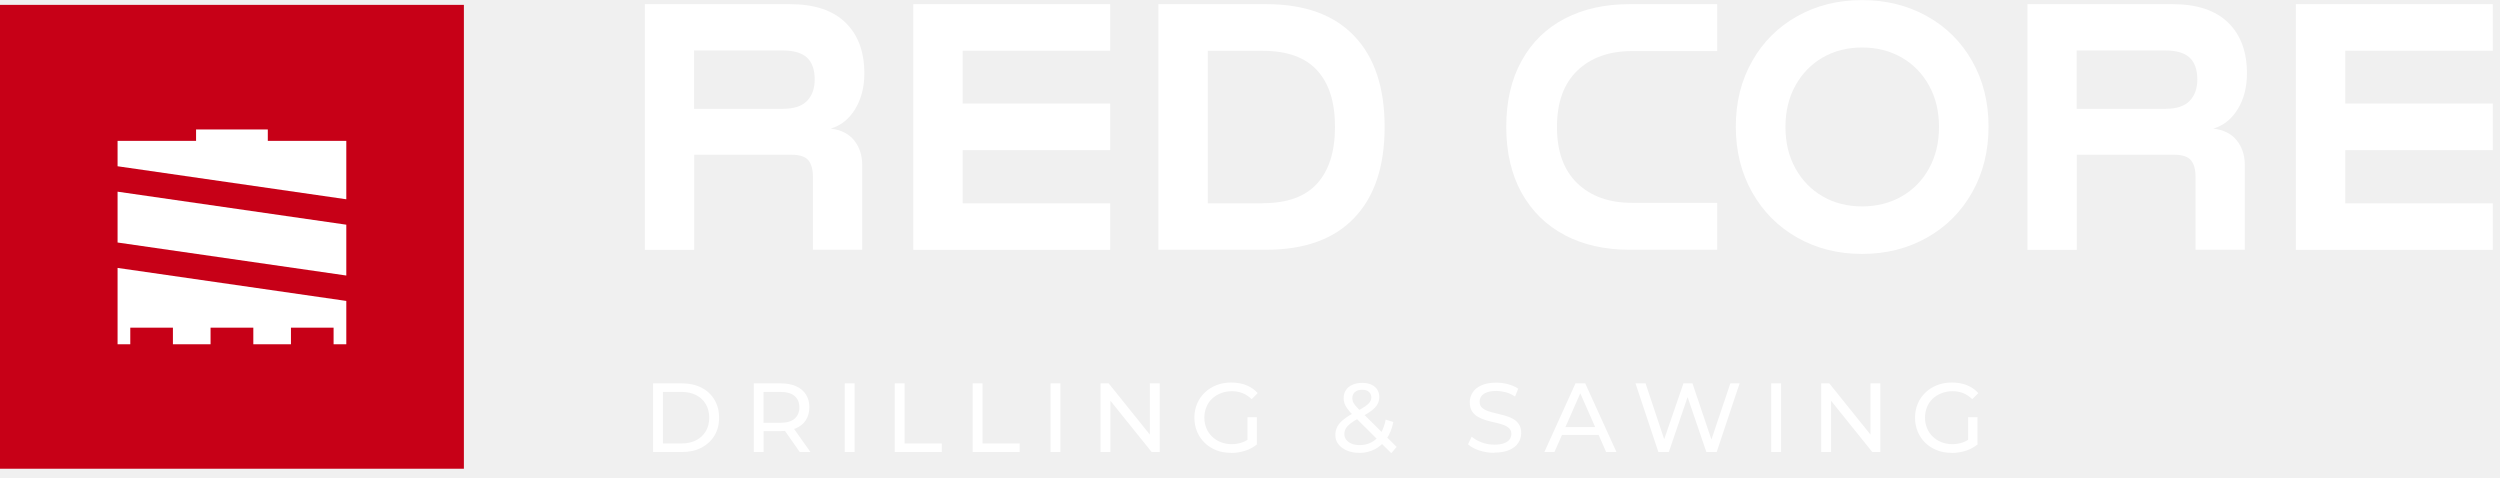
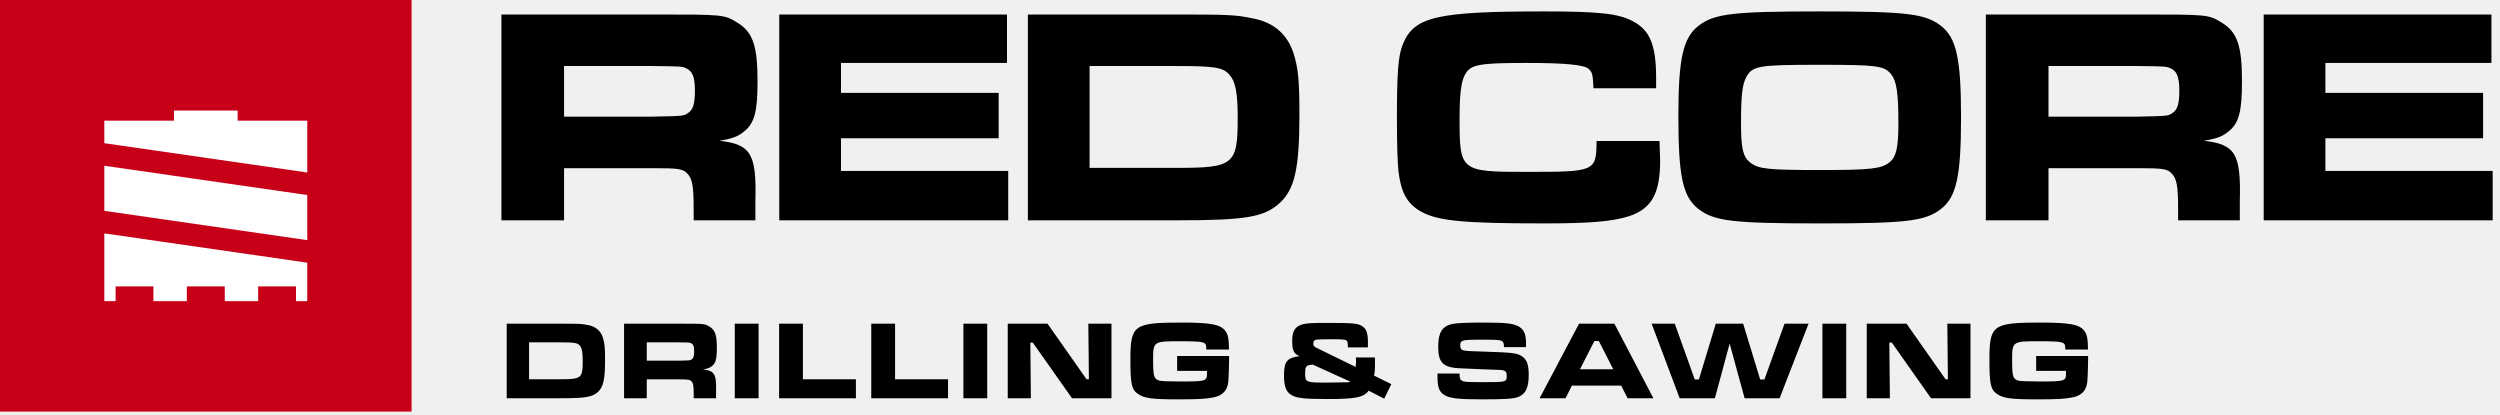
- <svg xmlns="http://www.w3.org/2000/svg" width="204" height="39" viewBox="0 0 204 39" fill="none">
-   <g clip-path="url(#clip0_262_183)">
-     <path d="M52.612 0.339H64.454C66.451 0.339 67.963 0.843 68.99 1.841C70.017 2.839 70.531 4.225 70.531 5.989C70.531 7.113 70.279 8.082 69.784 8.896C69.29 9.71 68.621 10.243 67.788 10.495C68.621 10.592 69.261 10.912 69.697 11.454C70.133 11.997 70.356 12.666 70.356 13.47V20.38H66.334V14.42C66.334 13.829 66.208 13.383 65.966 13.082C65.714 12.782 65.259 12.627 64.6 12.627H56.644V20.389H52.622V0.339H52.612ZM63.912 8.877C64.784 8.877 65.433 8.663 65.85 8.237C66.266 7.811 66.48 7.219 66.48 6.483C66.48 5.688 66.266 5.087 65.85 4.7C65.433 4.312 64.764 4.118 63.853 4.118H56.634V8.886H63.912V8.877Z" fill="white" />
-     <path d="M74.523 0.339H90.591V4.138H78.555V8.45H90.591V12.249H78.555V16.59H90.591V20.389H74.523V0.339Z" fill="white" />
-     <path d="M94.525 0.339H103.315C106.455 0.339 108.848 1.201 110.505 2.936C112.163 4.671 112.986 7.142 112.986 10.359C112.986 13.577 112.163 16.048 110.505 17.782C108.848 19.517 106.455 20.38 103.315 20.38H94.525V0.339ZM103.034 16.581C105.03 16.581 106.513 16.048 107.482 14.972C108.451 13.896 108.936 12.356 108.936 10.34C108.936 8.324 108.451 6.812 107.482 5.746C106.513 4.68 105.03 4.147 103.034 4.147H98.557V16.59H103.034V16.581Z" fill="white" />
-     <path d="M127.697 19.188C126.185 18.403 125.013 17.25 124.169 15.747C123.336 14.245 122.91 12.443 122.91 10.359C122.91 8.276 123.326 6.464 124.169 4.952C125.003 3.44 126.185 2.296 127.697 1.511C129.209 0.727 130.963 0.339 132.959 0.339H140.121V4.167H133.182C131.302 4.167 129.81 4.7 128.705 5.766C127.6 6.832 127.048 8.363 127.048 10.359C127.048 12.356 127.6 13.887 128.705 14.953C129.81 16.019 131.302 16.552 133.182 16.552H140.121V20.38H132.959C130.963 20.38 129.209 19.982 127.697 19.197V19.188Z" fill="white" />
-     <path d="M146.662 19.392C145.102 18.51 143.871 17.279 142.98 15.699C142.088 14.12 141.642 12.337 141.642 10.331C141.642 8.325 142.088 6.551 142.98 4.981C143.871 3.411 145.102 2.19 146.662 1.318C148.222 0.446 149.977 0.01 151.915 0.01H151.973C153.911 0.01 155.665 0.446 157.235 1.318C158.805 2.19 160.036 3.411 160.927 4.981C161.819 6.551 162.265 8.334 162.265 10.331C162.265 12.327 161.819 14.12 160.927 15.699C160.036 17.279 158.805 18.51 157.235 19.392C155.665 20.273 153.911 20.719 151.973 20.719H151.915C149.977 20.719 148.222 20.273 146.662 19.392ZM146.507 13.742C147.05 14.721 147.796 15.486 148.736 16.029C149.676 16.572 150.752 16.843 151.944 16.843C153.136 16.843 154.221 16.572 155.171 16.029C156.121 15.486 156.867 14.73 157.409 13.742C157.952 12.763 158.223 11.639 158.223 10.36C158.223 9.08 157.952 7.956 157.409 6.978C156.867 5.999 156.121 5.233 155.171 4.69C154.221 4.148 153.145 3.876 151.944 3.876C150.742 3.876 149.676 4.148 148.736 4.69C147.796 5.233 147.05 5.999 146.507 6.978C145.964 7.956 145.693 9.08 145.693 10.36C145.693 11.639 145.964 12.763 146.507 13.742Z" fill="white" />
-     <path d="M165.433 0.339H177.276C179.272 0.339 180.784 0.843 181.811 1.841C182.838 2.839 183.352 4.225 183.352 5.989C183.352 7.113 183.1 8.082 182.606 8.896C182.111 9.71 181.443 10.243 180.609 10.495C181.443 10.592 182.082 10.912 182.518 11.454C182.954 11.997 183.177 12.666 183.177 13.47V20.38H179.156V14.42C179.156 13.829 179.03 13.383 178.787 13.082C178.545 12.782 178.08 12.627 177.421 12.627H169.465V20.389H165.443V0.339H165.433ZM176.733 8.877C177.605 8.877 178.254 8.663 178.671 8.237C179.088 7.811 179.301 7.219 179.301 6.483C179.301 5.688 179.088 5.087 178.671 4.7C178.254 4.312 177.586 4.118 176.675 4.118H169.455V8.886H176.733V8.877Z" fill="white" />
-     <path d="M187.344 0.339H203.412V4.138H191.376V8.45H203.412V12.249H191.376V16.59H203.412V20.389H187.344V0.339Z" fill="white" />
-     <path d="M53.29 36.884V31.282H55.655C56.256 31.282 56.779 31.398 57.234 31.631C57.69 31.864 58.048 32.193 58.3 32.62C58.552 33.046 58.678 33.531 58.678 34.083C58.678 34.635 58.552 35.13 58.3 35.546C58.048 35.963 57.69 36.292 57.234 36.535C56.779 36.767 56.256 36.884 55.655 36.884H53.29ZM54.095 36.186H55.606C56.072 36.186 56.469 36.099 56.808 35.924C57.147 35.75 57.409 35.498 57.593 35.188C57.777 34.878 57.874 34.5 57.874 34.083C57.874 33.666 57.777 33.298 57.593 32.978C57.409 32.658 57.147 32.416 56.808 32.242C56.469 32.067 56.072 31.98 55.606 31.98H54.095V36.196V36.186Z" fill="white" />
-     <path d="M61.508 36.884V31.282H63.698C64.192 31.282 64.609 31.36 64.958 31.515C65.307 31.67 65.569 31.893 65.762 32.184C65.947 32.474 66.043 32.823 66.043 33.23C66.043 33.637 65.947 33.986 65.762 34.277C65.578 34.567 65.307 34.79 64.958 34.945C64.609 35.1 64.192 35.178 63.698 35.178H61.954L62.312 34.81V36.884H61.508ZM62.303 34.887L61.944 34.5H63.669C64.183 34.5 64.57 34.393 64.832 34.17C65.094 33.947 65.229 33.637 65.229 33.24C65.229 32.843 65.094 32.532 64.832 32.309C64.57 32.087 64.183 31.98 63.669 31.98H61.944L62.303 31.583V34.897V34.887ZM65.258 36.884L63.834 34.849H64.687L66.131 36.884H65.258Z" fill="white" />
-     <path d="M68.931 36.884V31.282H69.736V36.884H68.931Z" fill="white" />
-     <path d="M73.011 36.884V31.282H73.816V36.186H76.849V36.884H73.011Z" fill="white" />
-     <path d="M79.368 36.884V31.282H80.172V36.186H83.206V36.884H79.368Z" fill="white" />
-     <path d="M85.726 36.884V31.282H86.53V36.884H85.726Z" fill="white" />
-     <path d="M89.806 36.884V31.282H90.465L94.167 35.885H93.827V31.282H94.632V36.884H93.973L90.271 32.28H90.61V36.884H89.806Z" fill="white" />
-     <path d="M100.437 36.951C100 36.951 99.603 36.883 99.245 36.738C98.886 36.593 98.566 36.399 98.305 36.137C98.033 35.876 97.83 35.575 97.684 35.226C97.539 34.877 97.461 34.5 97.461 34.083C97.461 33.666 97.539 33.288 97.684 32.939C97.83 32.59 98.043 32.29 98.314 32.028C98.586 31.767 98.896 31.573 99.264 31.428C99.632 31.282 100.03 31.214 100.466 31.214C100.902 31.214 101.318 31.282 101.687 31.428C102.055 31.573 102.365 31.786 102.627 32.077L102.132 32.571C101.9 32.348 101.658 32.183 101.386 32.077C101.115 31.97 100.824 31.922 100.514 31.922C100.204 31.922 99.894 31.98 99.623 32.087C99.351 32.193 99.109 32.339 98.905 32.532C98.702 32.726 98.547 32.949 98.44 33.22C98.334 33.482 98.275 33.773 98.275 34.083C98.275 34.393 98.334 34.674 98.44 34.936C98.547 35.197 98.702 35.43 98.905 35.624C99.109 35.818 99.341 35.973 99.613 36.079C99.884 36.186 100.185 36.244 100.504 36.244C100.805 36.244 101.086 36.196 101.367 36.099C101.638 36.002 101.9 35.847 102.132 35.633L102.588 36.244C102.307 36.477 101.987 36.661 101.619 36.777C101.251 36.893 100.863 36.961 100.466 36.961L100.437 36.951ZM101.793 36.128V34.044H102.559V36.234L101.793 36.128Z" fill="white" />
-     <path d="M110.922 36.951C110.544 36.951 110.205 36.893 109.914 36.767C109.623 36.641 109.391 36.476 109.216 36.253C109.042 36.031 108.964 35.779 108.964 35.498C108.964 35.245 109.022 35.013 109.129 34.809C109.236 34.606 109.42 34.402 109.662 34.209C109.904 34.015 110.234 33.811 110.631 33.608C110.961 33.433 111.213 33.288 111.397 33.162C111.581 33.036 111.717 32.91 111.784 32.794C111.862 32.677 111.901 32.551 111.901 32.425C111.901 32.241 111.833 32.096 111.707 31.98C111.581 31.863 111.397 31.805 111.154 31.805C110.912 31.805 110.709 31.863 110.563 31.989C110.418 32.115 110.35 32.28 110.35 32.484C110.35 32.581 110.37 32.687 110.399 32.774C110.437 32.871 110.496 32.968 110.592 33.084C110.689 33.201 110.825 33.346 110.999 33.52L113.965 36.467L113.529 36.98L110.379 33.85C110.195 33.666 110.05 33.501 109.943 33.346C109.837 33.201 109.759 33.055 109.711 32.92C109.662 32.784 109.643 32.639 109.643 32.493C109.643 32.241 109.701 32.018 109.827 31.834C109.953 31.64 110.127 31.495 110.36 31.398C110.583 31.292 110.854 31.243 111.154 31.243C111.436 31.243 111.687 31.292 111.891 31.379C112.095 31.476 112.259 31.602 112.376 31.776C112.492 31.951 112.55 32.164 112.55 32.406C112.55 32.619 112.502 32.813 112.395 32.997C112.288 33.181 112.124 33.356 111.891 33.53C111.658 33.705 111.348 33.889 110.961 34.083C110.641 34.247 110.389 34.402 110.205 34.548C110.021 34.693 109.895 34.829 109.817 34.965C109.74 35.1 109.701 35.255 109.701 35.42C109.701 35.594 109.749 35.749 109.856 35.885C109.963 36.021 110.108 36.127 110.292 36.205C110.476 36.282 110.699 36.321 110.951 36.321C111.31 36.321 111.629 36.244 111.92 36.089C112.211 35.934 112.453 35.701 112.647 35.391C112.841 35.081 112.986 34.693 113.073 34.238L113.694 34.441C113.587 34.984 113.403 35.439 113.141 35.808C112.879 36.185 112.56 36.467 112.182 36.66C111.804 36.854 111.377 36.961 110.903 36.961L110.922 36.951Z" fill="white" />
-     <path d="M121.931 36.951C121.504 36.951 121.097 36.884 120.709 36.758C120.322 36.632 120.012 36.457 119.789 36.254L120.089 35.633C120.302 35.818 120.574 35.973 120.903 36.099C121.233 36.225 121.582 36.283 121.94 36.283C122.27 36.283 122.531 36.244 122.735 36.166C122.938 36.089 123.084 35.992 123.181 35.856C123.278 35.73 123.326 35.575 123.326 35.411C123.326 35.217 123.268 35.062 123.142 34.945C123.016 34.829 122.851 34.732 122.657 34.664C122.464 34.597 122.241 34.529 121.998 34.48C121.756 34.432 121.514 34.364 121.272 34.296C121.029 34.228 120.806 34.131 120.603 34.015C120.399 33.899 120.244 33.753 120.118 33.56C119.992 33.366 119.934 33.123 119.934 32.823C119.934 32.523 120.012 32.271 120.167 32.029C120.322 31.786 120.554 31.592 120.874 31.447C121.194 31.302 121.601 31.224 122.086 31.224C122.415 31.224 122.735 31.263 123.055 31.35C123.374 31.437 123.655 31.554 123.888 31.718L123.626 32.358C123.384 32.193 123.132 32.077 122.871 32.009C122.609 31.941 122.347 31.902 122.095 31.902C121.775 31.902 121.523 31.941 121.32 32.019C121.116 32.096 120.971 32.203 120.874 32.339C120.777 32.474 120.739 32.62 120.739 32.784C120.739 32.978 120.797 33.143 120.923 33.259C121.049 33.376 121.213 33.472 121.407 33.54C121.601 33.608 121.824 33.676 122.066 33.724C122.308 33.782 122.551 33.841 122.793 33.908C123.035 33.976 123.258 34.073 123.462 34.18C123.665 34.286 123.82 34.441 123.946 34.626C124.072 34.81 124.13 35.052 124.13 35.343C124.13 35.633 124.053 35.885 123.898 36.128C123.743 36.37 123.5 36.564 123.181 36.709C122.861 36.855 122.454 36.932 121.96 36.932L121.931 36.951Z" fill="white" />
-     <path d="M126.021 36.884L128.56 31.282H129.354L131.903 36.884H131.06L128.792 31.728H129.112L126.844 36.884H126.021ZM127.096 35.488L127.309 34.849H130.459L130.692 35.488H127.087H127.096Z" fill="white" />
-     <path d="M135.324 36.884L133.454 31.282H134.277L136.002 36.457H135.586L137.369 31.282H138.105L139.85 36.457H139.452L141.197 31.282H141.953L140.082 36.884H139.239L137.601 32.087H137.815L136.177 36.884H135.324Z" fill="white" />
-     <path d="M144.53 36.884V31.282H145.335V36.884H144.53Z" fill="white" />
-     <path d="M148.61 36.884V31.282H149.269L152.971 35.885H152.632V31.282H153.436V36.884H152.777L149.075 32.28H149.414V36.884H148.61Z" fill="white" />
-     <path d="M159.241 36.951C158.805 36.951 158.408 36.883 158.049 36.738C157.69 36.593 157.371 36.399 157.109 36.137C156.838 35.876 156.634 35.575 156.489 35.226C156.343 34.877 156.266 34.5 156.266 34.083C156.266 33.666 156.343 33.288 156.489 32.939C156.634 32.59 156.847 32.29 157.119 32.028C157.39 31.767 157.7 31.573 158.068 31.428C158.437 31.282 158.834 31.214 159.27 31.214C159.706 31.214 160.123 31.282 160.491 31.428C160.859 31.573 161.169 31.786 161.431 32.077L160.937 32.571C160.704 32.348 160.462 32.183 160.191 32.077C159.919 31.97 159.629 31.922 159.318 31.922C159.008 31.922 158.698 31.98 158.427 32.087C158.156 32.193 157.913 32.339 157.71 32.532C157.506 32.726 157.351 32.949 157.245 33.22C157.138 33.482 157.08 33.773 157.08 34.083C157.08 34.393 157.138 34.674 157.245 34.936C157.351 35.197 157.506 35.43 157.71 35.624C157.913 35.818 158.146 35.973 158.417 36.079C158.689 36.186 158.989 36.244 159.309 36.244C159.609 36.244 159.89 36.196 160.171 36.099C160.443 36.002 160.704 35.847 160.937 35.633L161.392 36.244C161.111 36.477 160.792 36.661 160.423 36.777C160.055 36.893 159.667 36.961 159.27 36.961L159.241 36.951ZM160.598 36.128V34.044H161.363V36.234L160.598 36.128Z" fill="white" />
-     <path d="M37.853 0.397H0V38.25H37.853V0.397Z" fill="#C70017" />
-     <path d="M28.258 24.556V28.094H27.221V26.737H23.742V28.094H20.671V26.737H17.182V28.094H14.11V26.737H10.631V28.094H9.594V21.862L28.258 24.556Z" fill="white" />
-     <path d="M28.258 18.335V22.483L9.594 19.789V15.641L28.258 18.335Z" fill="white" />
-     <path d="M28.258 11.493V16.261L9.594 13.567V11.493H15.999V10.563H21.853V11.493H28.258Z" fill="white" />
-   </g>
-   <defs>
-     <clipPath id="clip0_262_183">
-       <rect width="203.412" height="38.25" fill="white" />
-     </clipPath>
-   </defs>
+ <svg xmlns="http://www.w3.org/2000/svg" width="344" height="57" viewBox="0 0 344 57" fill="none">
+   <path d="M68.996 30.316V1.995H89.844C99.61 1.995 99.61 1.995 101.435 3.099C103.601 4.416 104.238 6.284 104.238 11.209C104.238 15.413 103.813 17.026 102.285 18.173C101.478 18.81 100.671 19.107 98.973 19.362C103.346 19.871 104.11 21.145 103.941 27.684V30.316H95.448V28.83C95.448 25.646 95.279 24.627 94.599 23.905C94.005 23.226 93.368 23.141 89.801 23.141H77.615V30.316H68.996ZM77.615 16.05H89.759C94.09 15.965 94.09 15.965 94.684 15.54C95.364 15.116 95.618 14.266 95.618 12.483C95.618 10.572 95.279 9.766 94.387 9.383C93.793 9.129 93.665 9.129 89.759 9.086H77.615V16.05ZM107.227 1.995H138.562V8.662H115.719V12.78H137.416V19.022H115.719V23.523H138.732V30.316H107.227V1.995ZM141.435 30.316V1.995H161.859C169.077 1.995 170.054 2.038 172.474 2.547C175.276 3.099 177.145 4.713 177.994 7.345C178.631 9.341 178.801 11.124 178.801 15.752C178.801 23.141 178.164 26.028 176.083 27.939C173.918 29.892 171.412 30.316 161.859 30.316H141.435ZM149.927 23.098H161.944C169.756 23.098 170.308 22.674 170.308 16.262C170.308 12.78 170.011 11.209 169.162 10.275C168.27 9.256 167.124 9.086 161.859 9.086H149.927V23.098ZM219.688 19.404H228.35C228.393 21.018 228.435 21.654 228.435 22.079C228.435 26.665 227.246 28.745 224.104 29.764C221.811 30.486 218.712 30.741 212.427 30.741C201.345 30.741 197.779 30.401 195.486 29.085C193.618 28.023 192.768 26.453 192.429 23.565C192.301 22.291 192.216 19.956 192.216 16.347C192.216 10.02 192.386 7.685 193.023 6.114C194.552 2.293 197.651 1.571 212.47 1.571C220.028 1.571 222.66 1.868 224.614 2.887C227.034 4.118 227.883 6.199 227.883 10.742V12.143H219.264C219.179 10.275 219.094 9.893 218.584 9.468C217.947 8.916 215.442 8.662 210.007 8.662C204.615 8.662 203.044 8.831 202.195 9.511C201.175 10.36 200.836 12.016 200.836 16.305C200.836 23.565 200.963 23.65 210.05 23.65C219.518 23.65 219.646 23.608 219.688 19.404ZM250.392 1.571C262.238 1.571 264.871 1.868 267.036 3.524C269.202 5.18 269.839 8.025 269.839 16.135C269.839 24.287 269.202 27.132 267.036 28.788C264.871 30.444 262.196 30.741 250.477 30.741C238.545 30.741 235.913 30.444 233.747 28.788C231.539 27.089 230.945 24.287 230.945 15.965C230.945 8.067 231.582 5.18 233.747 3.524C235.913 1.868 238.545 1.571 250.392 1.571ZM250.392 8.916C241.9 8.916 241.093 9.044 240.244 10.7C239.734 11.676 239.564 13.29 239.564 16.899C239.564 20.423 239.819 21.57 240.838 22.376C241.985 23.268 243.343 23.395 250.477 23.395C257.398 23.395 258.799 23.226 259.945 22.376C260.922 21.612 261.219 20.381 261.219 16.941C261.219 12.738 260.964 11.124 260.2 10.19C259.223 9.044 258.289 8.916 250.392 8.916ZM273.253 30.316V1.995H294.101C303.867 1.995 303.867 1.995 305.693 3.099C307.859 4.416 308.495 6.284 308.495 11.209C308.495 15.413 308.071 17.026 306.542 18.173C305.736 18.81 304.929 19.107 303.23 19.362C307.604 19.871 308.368 21.145 308.198 27.684V30.316H299.706V28.83C299.706 25.646 299.536 24.627 298.857 23.905C298.262 23.226 297.626 23.141 294.059 23.141H281.873V30.316H273.253ZM281.873 16.05H294.016C298.347 15.965 298.347 15.965 298.942 15.54C299.621 15.116 299.876 14.266 299.876 12.483C299.876 10.572 299.536 9.766 298.645 9.383C298.05 9.129 297.923 9.129 294.016 9.086H281.873V16.05ZM311.484 1.995H342.82V8.662H319.976V12.78H341.674V19.022H319.976V23.523H342.99V30.316H311.484V1.995Z" fill="black" />
+   <path d="M69.723 54.798V44.539H77.121C79.736 44.539 80.089 44.554 80.966 44.739C81.981 44.939 82.658 45.523 82.966 46.477C83.196 47.2 83.258 47.846 83.258 49.522C83.258 52.199 83.027 53.244 82.273 53.937C81.489 54.644 80.582 54.798 77.121 54.798H69.723ZM72.799 52.183H77.152C79.982 52.183 80.182 52.029 80.182 49.707C80.182 48.446 80.074 47.877 79.766 47.538C79.443 47.169 79.028 47.108 77.121 47.108H72.799V52.183ZM85.872 54.798V44.539H93.424C96.961 44.539 96.961 44.539 97.623 44.939C98.407 45.416 98.638 46.092 98.638 47.877C98.638 49.399 98.484 49.984 97.93 50.399C97.638 50.63 97.346 50.737 96.731 50.83C98.315 51.014 98.592 51.476 98.53 53.844V54.798H95.454V54.26C95.454 53.106 95.392 52.737 95.146 52.475C94.931 52.229 94.7 52.199 93.408 52.199H88.994V54.798H85.872ZM88.994 49.63H93.393C94.962 49.599 94.962 49.599 95.177 49.445C95.423 49.292 95.516 48.984 95.516 48.338C95.516 47.646 95.392 47.354 95.07 47.215C94.854 47.123 94.808 47.123 93.393 47.108H88.994V49.63ZM101.105 44.539H104.381V54.798H101.105V44.539ZM107.205 44.539H110.481V52.183H117.772V54.798H107.205V44.539ZM119.885 44.539H123.161V52.183H130.451V54.798H119.885V44.539ZM132.564 44.539H135.84V54.798H132.564V44.539ZM138.665 44.539H144.14L149.508 52.183H149.831L149.754 44.539H152.938V54.798H147.509L142.11 47.138H141.772L141.848 54.798H138.665V44.539ZM161.974 48.984H169.126V49.261C169.126 50.276 169.064 52.029 169.018 52.522C168.895 53.721 168.234 54.429 167.003 54.675C165.957 54.89 164.881 54.952 162.097 54.952C158.575 54.952 157.483 54.813 156.621 54.229C155.714 53.629 155.545 52.875 155.545 49.507C155.545 44.708 155.991 44.385 162.635 44.385C166.45 44.385 167.865 44.631 168.541 45.446C168.972 45.954 169.095 46.585 169.11 48.092H165.988C165.973 47.492 165.942 47.369 165.742 47.231C165.434 47.015 164.712 46.954 162.374 46.954C158.682 46.954 158.667 46.969 158.667 49.63C158.667 51.368 158.759 51.891 159.098 52.168C159.359 52.383 159.636 52.429 160.513 52.46L162.343 52.491C165.988 52.491 166.08 52.46 166.08 51.322V51.03H161.974V48.984ZM186.555 49.184H189.185C189.2 49.43 189.2 49.507 189.2 49.799C189.2 50.983 189.17 51.291 189.062 51.676L191.446 52.86L190.462 54.859L188.324 53.752C187.678 54.675 186.54 54.906 182.741 54.906C179.388 54.906 178.326 54.782 177.619 54.306C176.927 53.829 176.681 53.137 176.681 51.629C176.681 49.738 177.081 49.245 178.803 48.999C178.034 48.692 177.803 48.2 177.803 46.892C177.803 45.554 178.203 44.923 179.218 44.631C179.757 44.477 180.557 44.431 182.694 44.431C186.14 44.431 186.816 44.493 187.416 44.862C188.032 45.246 188.231 45.846 188.231 47.2L188.216 47.8H185.478C185.448 47.154 185.417 46.969 185.294 46.861C185.14 46.723 184.617 46.677 183.294 46.677C181.833 46.677 181.156 46.708 181.003 46.769C180.803 46.846 180.71 47 180.71 47.277C180.71 47.6 180.787 47.692 181.341 47.953L186.54 50.491L186.555 50.368L186.586 49.876V49.645C186.586 49.492 186.586 49.368 186.555 49.184ZM185.817 52.522L180.633 50.168C179.68 50.261 179.588 50.384 179.588 51.46C179.588 52.583 179.726 52.645 182.418 52.645C182.602 52.645 182.602 52.645 183.74 52.629C185.601 52.614 185.601 52.614 185.817 52.522ZM197.802 51.399H200.832C200.832 52.014 200.894 52.214 201.14 52.368C201.432 52.552 201.771 52.583 203.97 52.583C207.323 52.583 207.323 52.583 207.323 51.676C207.323 51.06 207.092 50.907 206.092 50.891L203.632 50.799L201.97 50.722L201.14 50.691C198.602 50.614 197.895 49.968 197.895 47.707C197.895 45.754 198.448 44.877 199.863 44.57C200.463 44.447 201.878 44.385 204.339 44.385C207.323 44.385 208.4 44.524 209.122 45.016C209.738 45.431 209.984 46.077 209.984 47.292C209.984 47.354 209.984 47.569 209.968 47.769H206.954C206.923 47.2 206.877 47.061 206.646 46.923C206.385 46.769 206 46.738 203.785 46.738C201.14 46.738 200.925 46.8 200.925 47.554C200.925 47.938 201.063 48.138 201.386 48.215C201.663 48.292 202.509 48.338 204.677 48.4C208.061 48.507 208.723 48.584 209.384 48.999C210.091 49.461 210.353 50.153 210.353 51.583C210.353 53.367 209.922 54.244 208.861 54.644C208.246 54.875 206.954 54.952 203.893 54.952C200.709 54.952 199.463 54.813 198.741 54.352C198.033 53.906 197.802 53.306 197.802 51.891V51.399ZM223.954 54.798L223.077 53.06H216.294L215.417 54.798H211.849L217.278 44.539H222.139L227.507 54.798H223.954ZM221.985 50.814L220.001 46.923H219.386L217.402 50.814H221.985ZM227.264 44.539H230.447L233.201 52.214H233.77L236.092 44.539H239.86L242.198 52.214H242.783L245.551 44.539H248.858L244.874 54.798H240.06L237.999 47.277L235.969 54.798H231.124L227.264 44.539ZM250.764 44.539H254.04V54.798H250.764V44.539ZM256.865 44.539H262.34L267.708 52.183H268.031L267.954 44.539H271.138V54.798H265.709L260.31 47.138H259.972L260.048 54.798H256.865V44.539ZM280.174 48.984H287.326V49.261C287.326 50.276 287.264 52.029 287.218 52.522C287.095 53.721 286.434 54.429 285.203 54.675C284.157 54.89 283.081 54.952 280.297 54.952C276.775 54.952 275.683 54.813 274.821 54.229C273.914 53.629 273.745 52.875 273.745 49.507C273.745 44.708 274.191 44.385 280.835 44.385C284.65 44.385 286.065 44.631 286.741 45.446C287.172 45.954 287.295 46.585 287.31 48.092H284.188C284.173 47.492 284.142 47.369 283.942 47.231C283.634 47.015 282.912 46.954 280.574 46.954C276.882 46.954 276.867 46.969 276.867 49.63C276.867 51.368 276.959 51.891 277.298 52.168C277.559 52.383 277.836 52.429 278.713 52.46L280.543 52.491C284.188 52.491 284.28 52.46 284.28 51.322V51.03H280.174V48.984Z" fill="black" />
+   <path d="M56.633 0H0V56.633H56.633V0Z" fill="#C70017" />
+   <path d="M42.28 36.145V41.437H40.729V39.407H35.524V41.437H30.928V39.407H25.708V41.437H21.112V39.407H15.907V41.437H14.355V32.114L42.28 36.145Z" fill="white" />
+   <path d="M42.28 26.837V33.043L14.355 29.012V22.807L42.28 26.837Z" fill="white" />
+   <path d="M42.28 16.601V23.734L14.355 19.704V16.601H23.939V15.209H32.697V16.601H42.28Z" fill="white" />
</svg>
